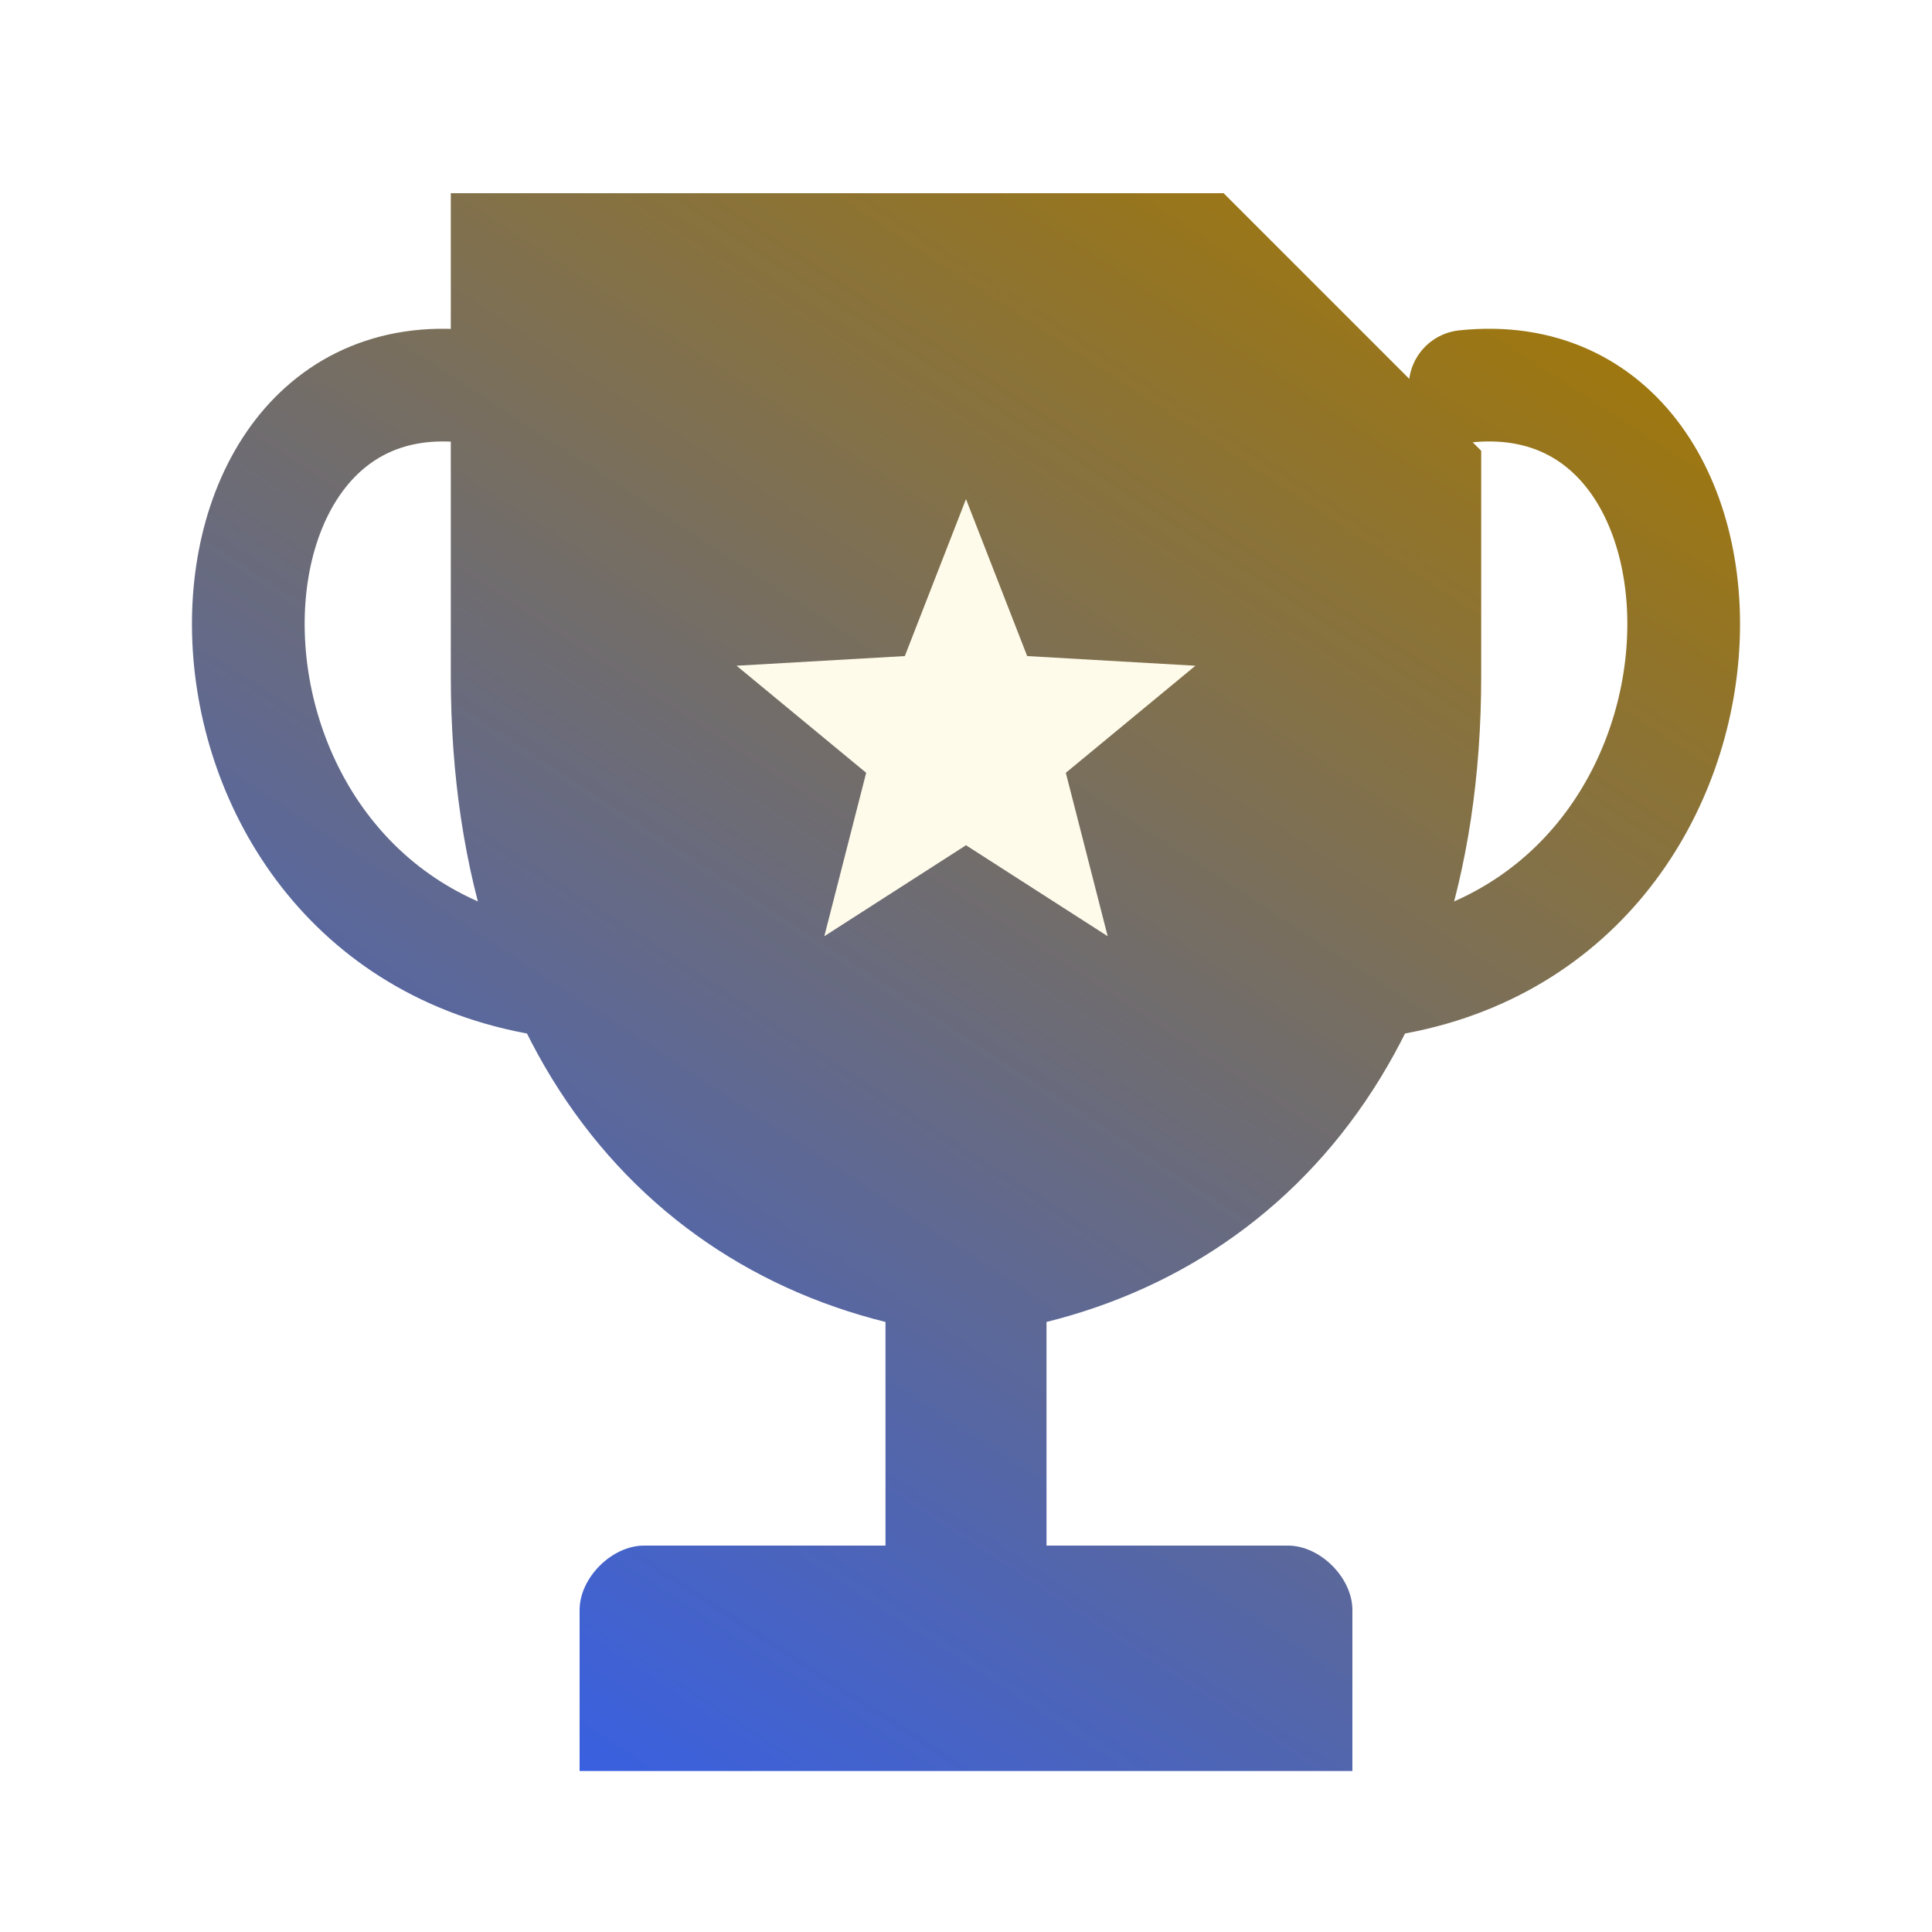
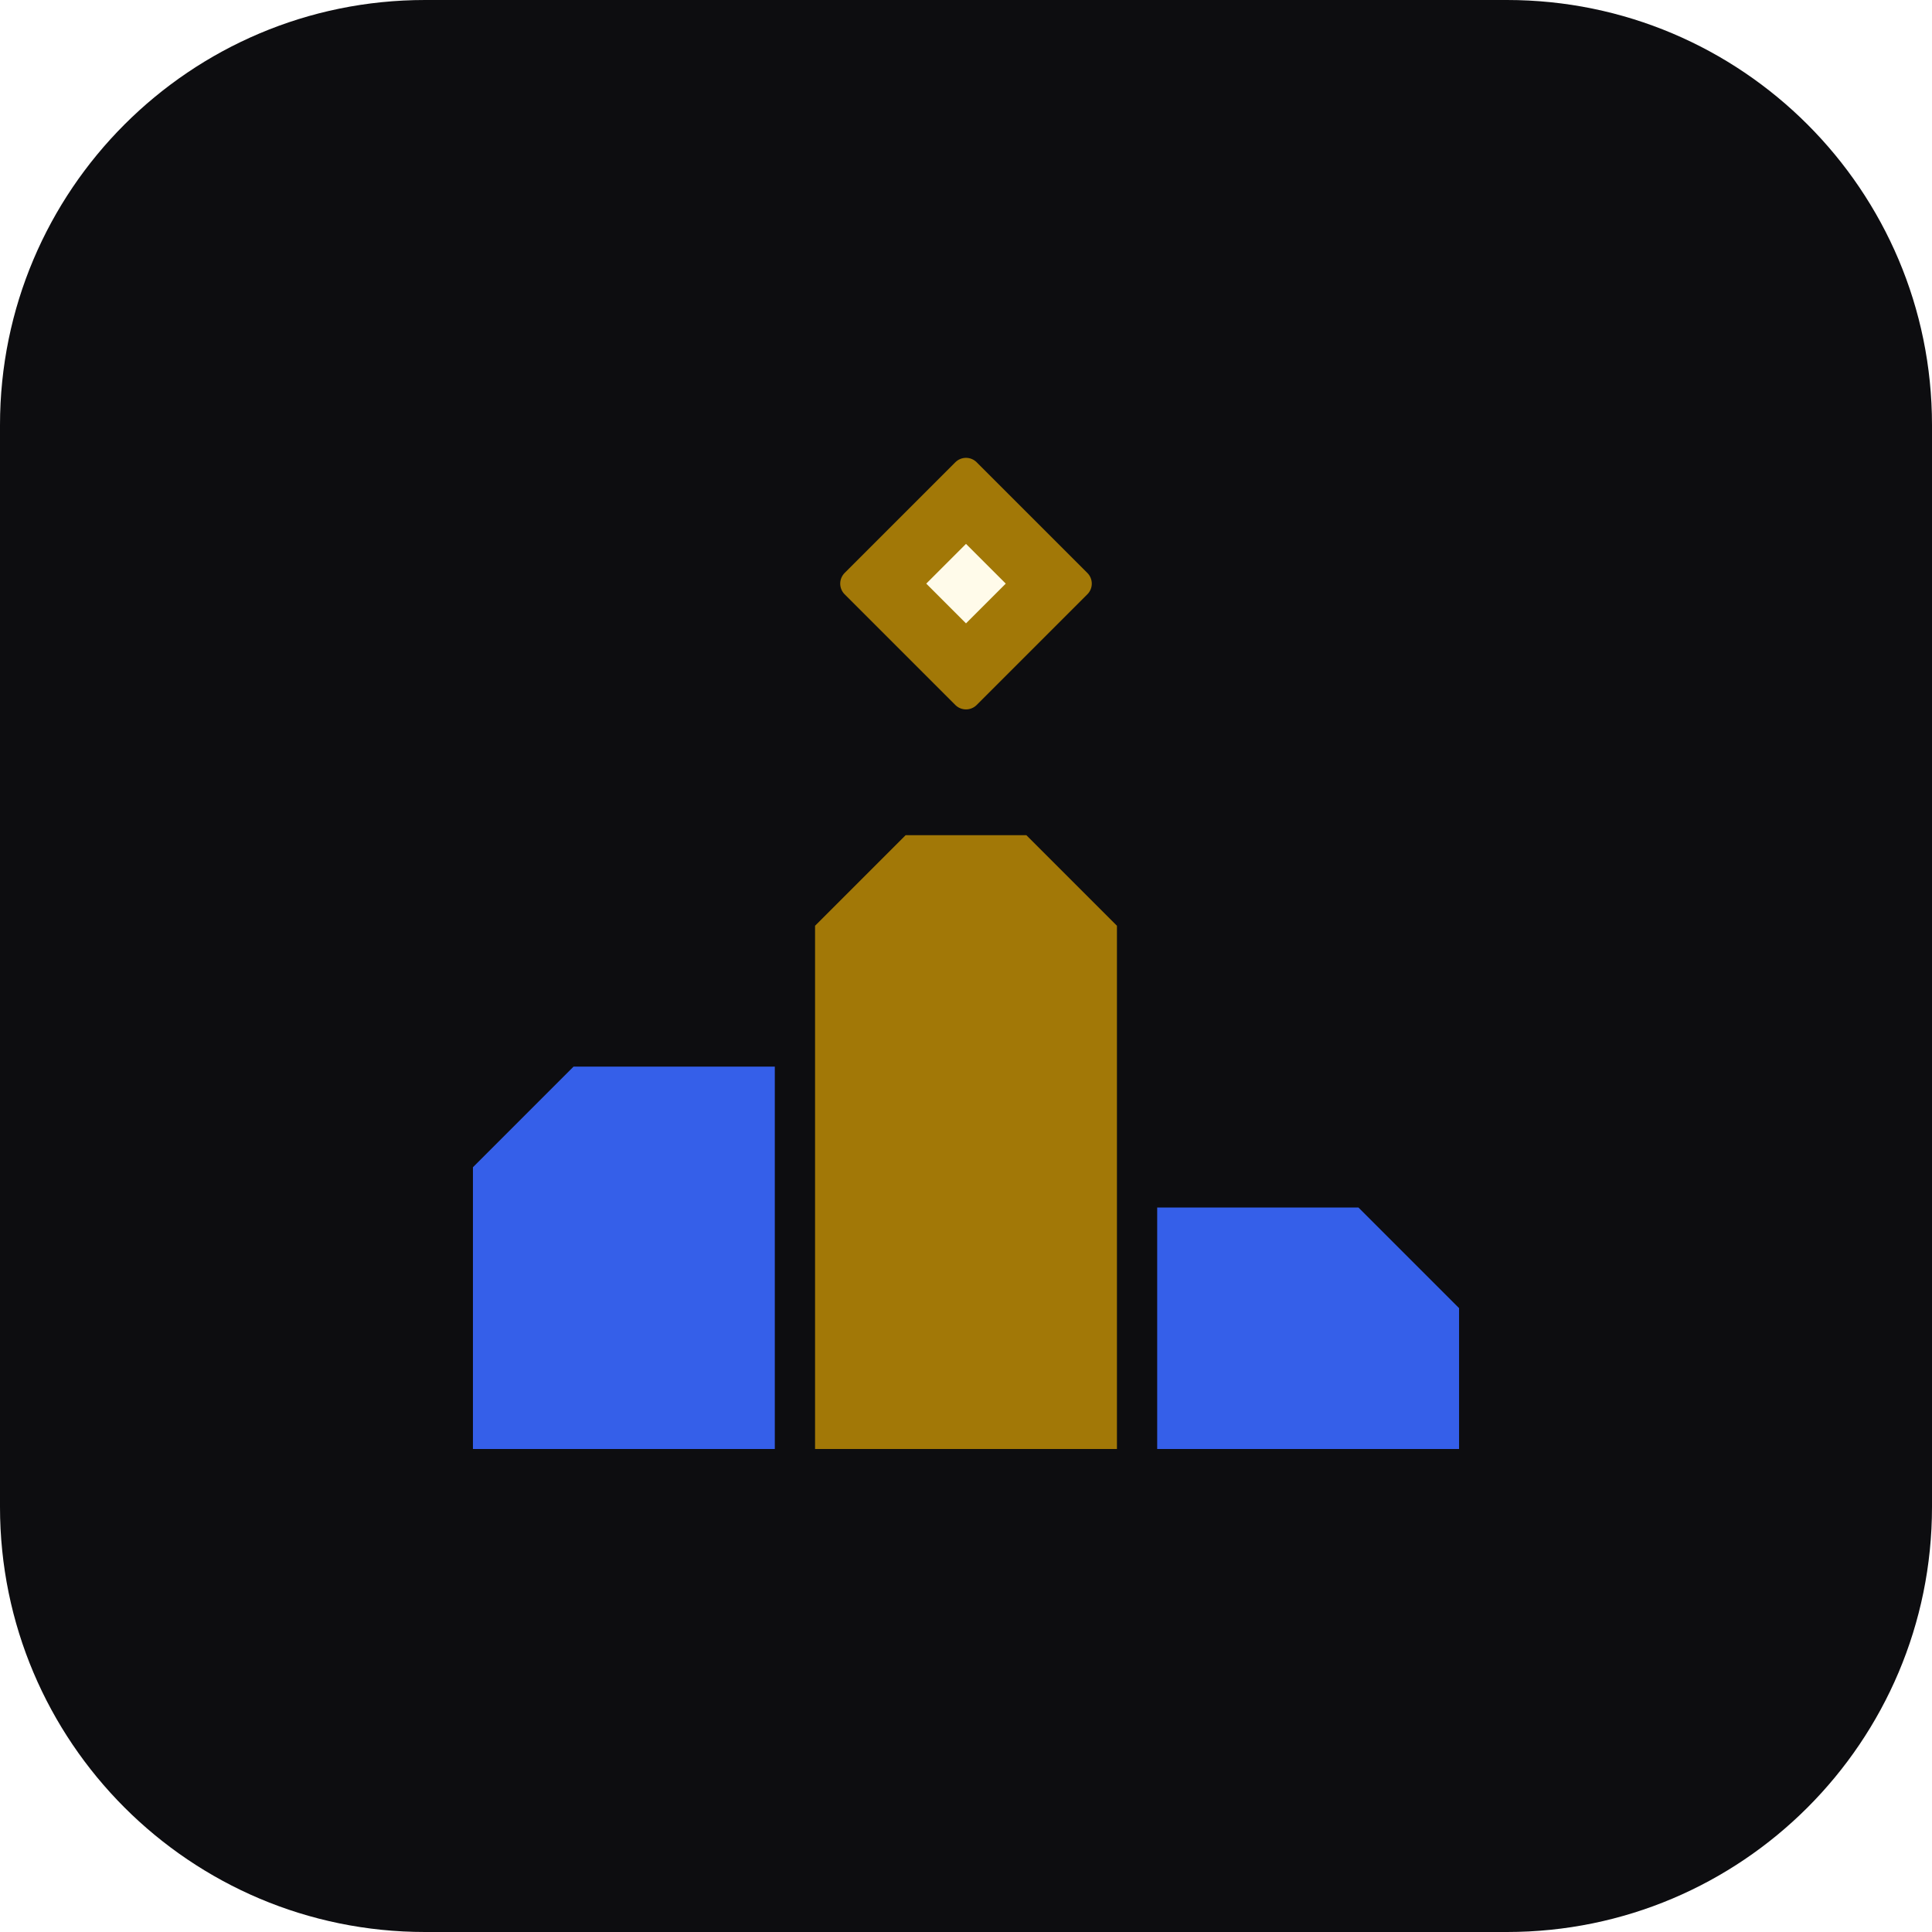
- <svg xmlns="http://www.w3.org/2000/svg" viewBox="80 80 240 240">
-   <defs>
-     <linearGradient id="g" gradientUnits="userSpaceOnUse" x1="136" y1="300" x2="264" y2="104">
-       <stop offset="0%" stop-color="#355fe9" />
-       <stop offset="100%" stop-color="#a27807" />
-     </linearGradient>
-   </defs>
-   <path d="M138 128 C100 124 100 196 150 202 M262 128 C300 124 300 196 250 202" stroke="url(#g)" stroke-width="14" stroke-linecap="round" fill="none" />
-   <path d="M190 244 H210 V272 H240 C244 272 248 276 248 280 V300 H152 V280 C152 276 156 272 160 272 H190 Z" fill="url(#g)" />
-   <path d="M136 104 H232 L264 136 V164 C264 214 236 242 200 246 C164 242 136 214 136 164 Z" fill="url(#g)" />
-   <path d="M200 142 L207.6 161.5 L228.5 162.7 L212.4 176 L217.6 196.3 L200 185 L182.4 196.3 L187.6 176 L171.5 162.7 L192.4 161.5 Z" fill="#fffbea" />
+ <svg xmlns="http://www.w3.org/2000/svg" viewBox="0 0 100 100">
+   <rect rx="22" width="100" height="100" fill="#0d0d10" />
+   <svg x="15" y="15" width="70" height="70" viewBox="65.6 65.6 268.8 268.8" fill="none">
+     <defs>
+       <radialGradient id="kcm-glow-_R_0_" cx="50%" cy="50%" r="50%">
+         <stop offset="0%" stop-color="#a27807" stop-opacity="0.18" />
+         <stop offset="100%" stop-color="#a27807" stop-opacity="0" />
+       </radialGradient>
+     </defs>
+     <g>
+       <circle cx="200" cy="40" r="9" fill="#a27807" />
+     </g>
+     <path d="M102 240 L122 220 H162 V296 H102 Z" fill="#355fe9" />
+     <path d="M170 192 L188 174 H212 L230 192 V296 H170 Z" fill="#a27807" />
+     <path d="M238 248 H278 L298 268 V296 H238 Z" fill="#355fe9" />
+     <g>
+       <path d="M200 102 L222 124 L200 146 L178 124 Z" fill="#a27807" stroke="#a27807" stroke-width="6" stroke-linejoin="round" />
+       <path d="M200 116.1 L207.9 124 L200 131.9 L192.1 124 Z" fill="#fffbea" />
+     </g>
+   </svg>
</svg>
